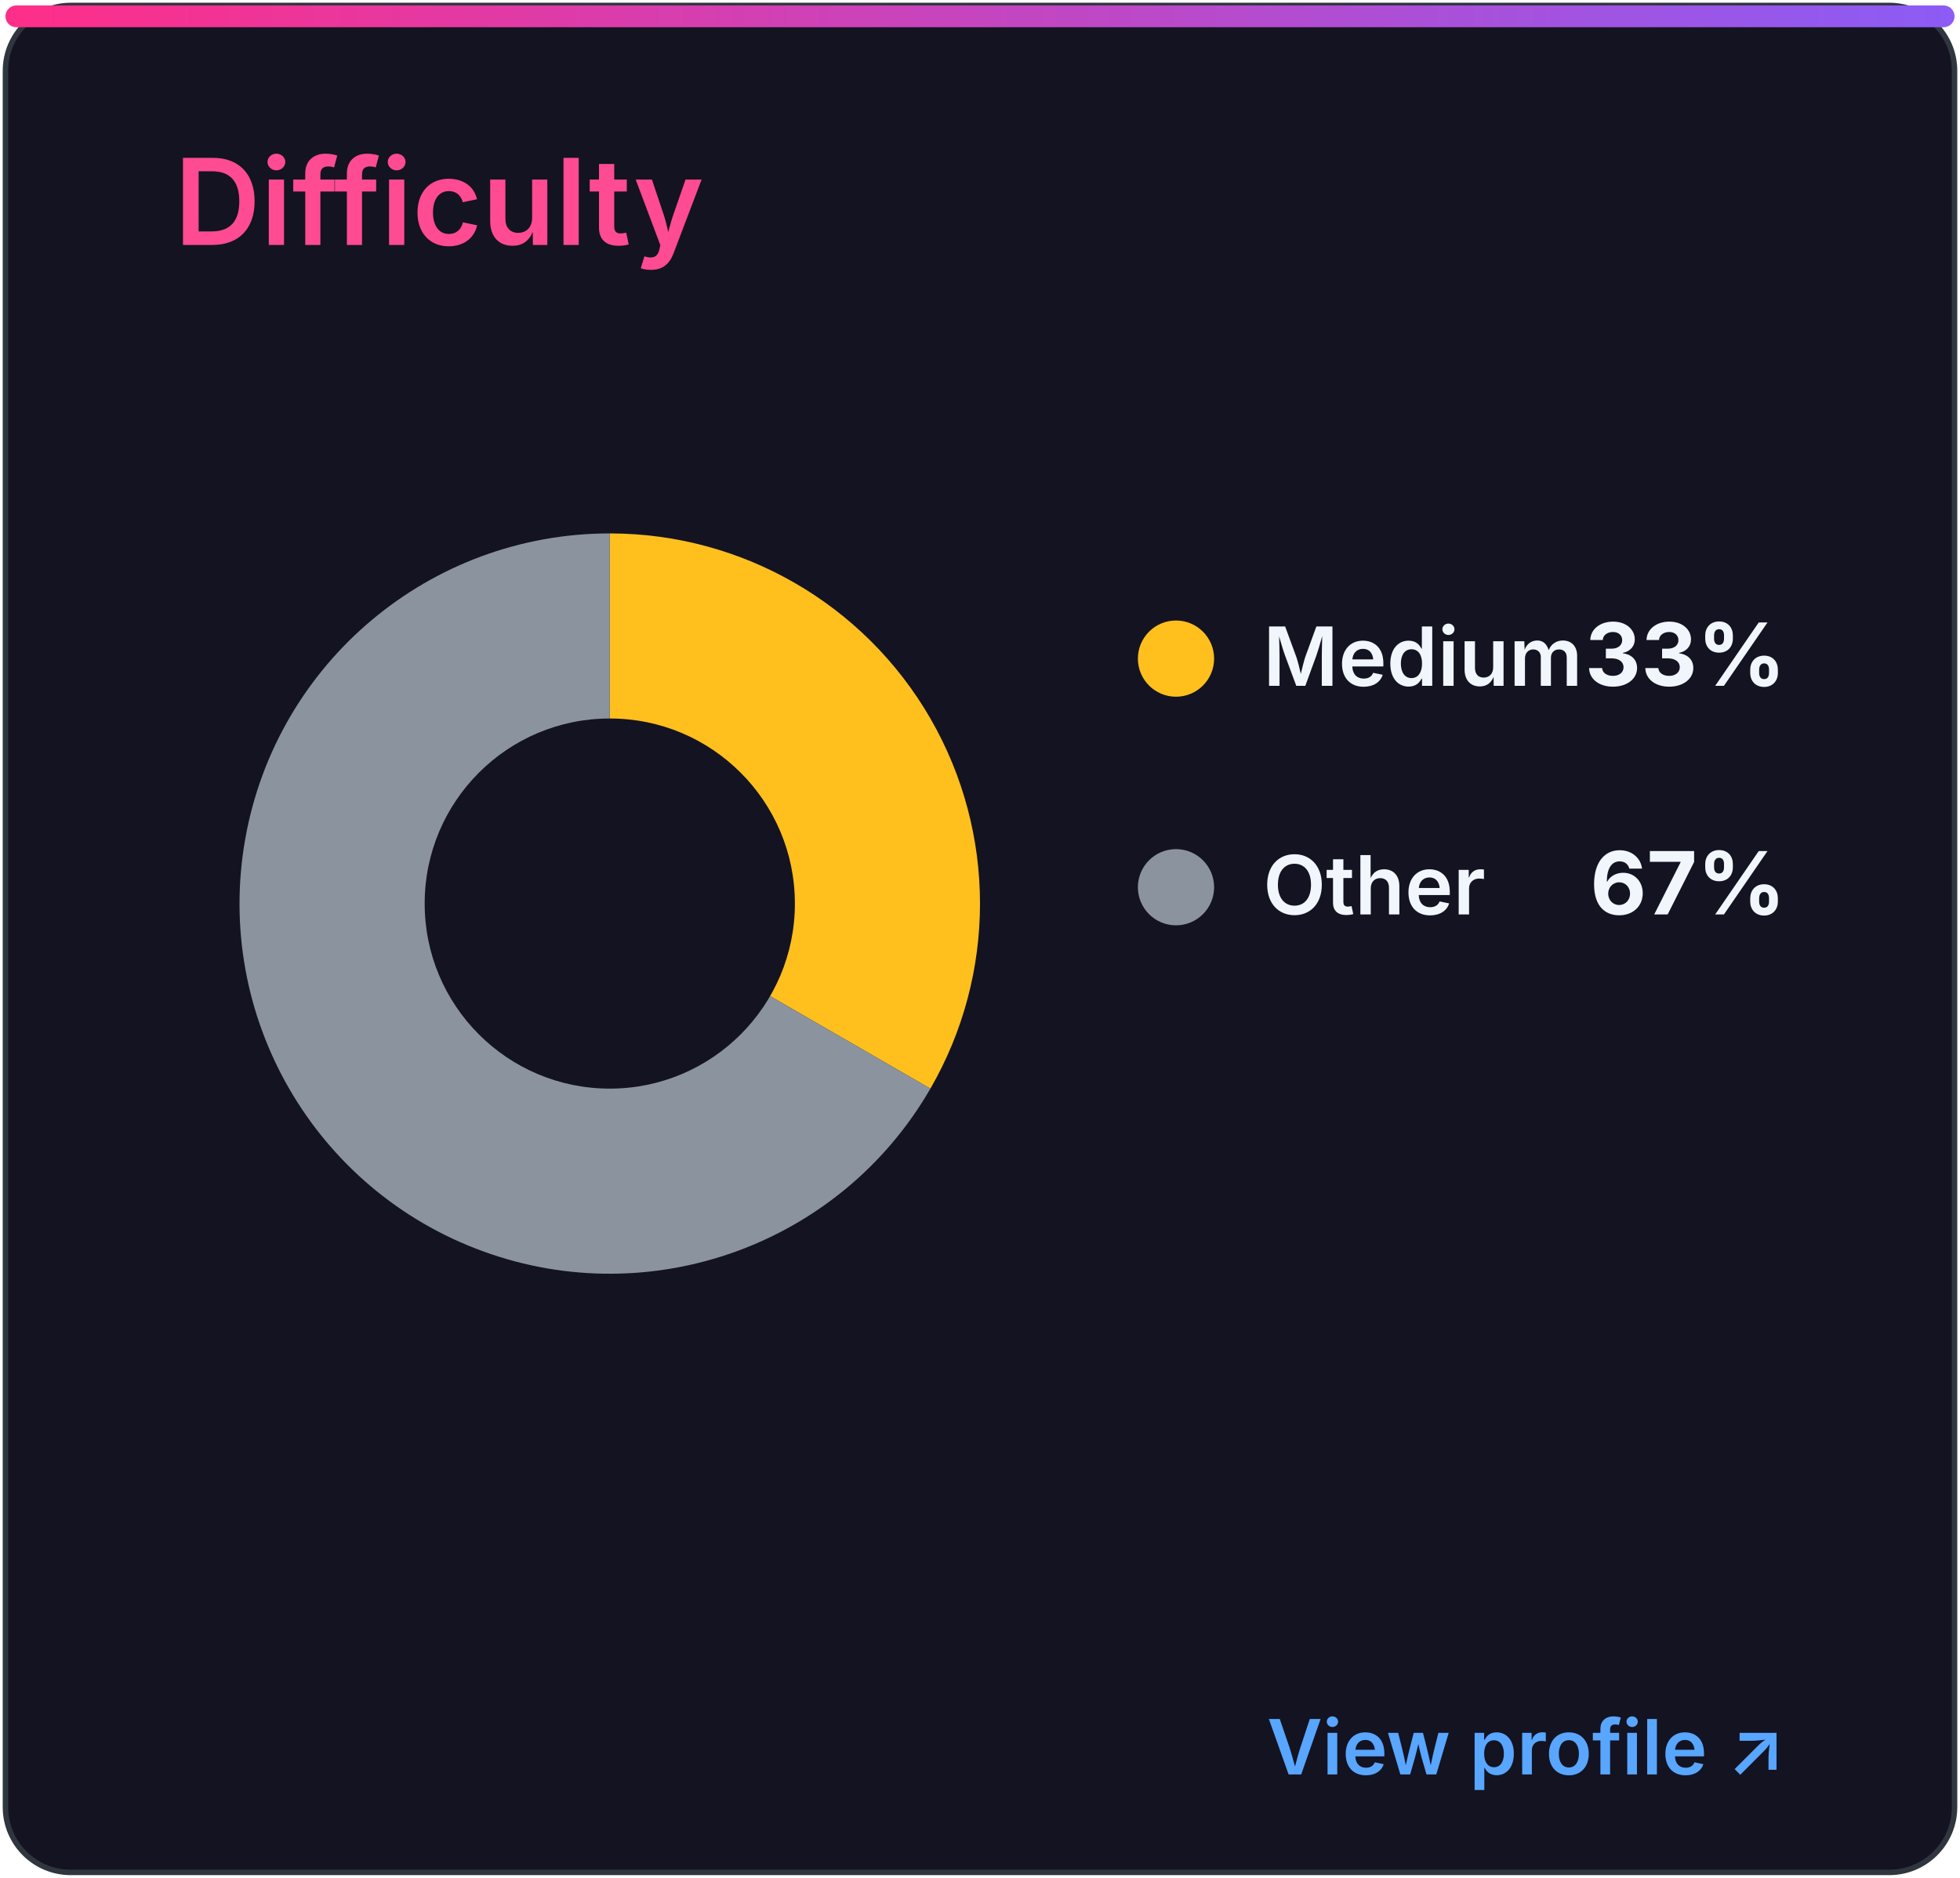
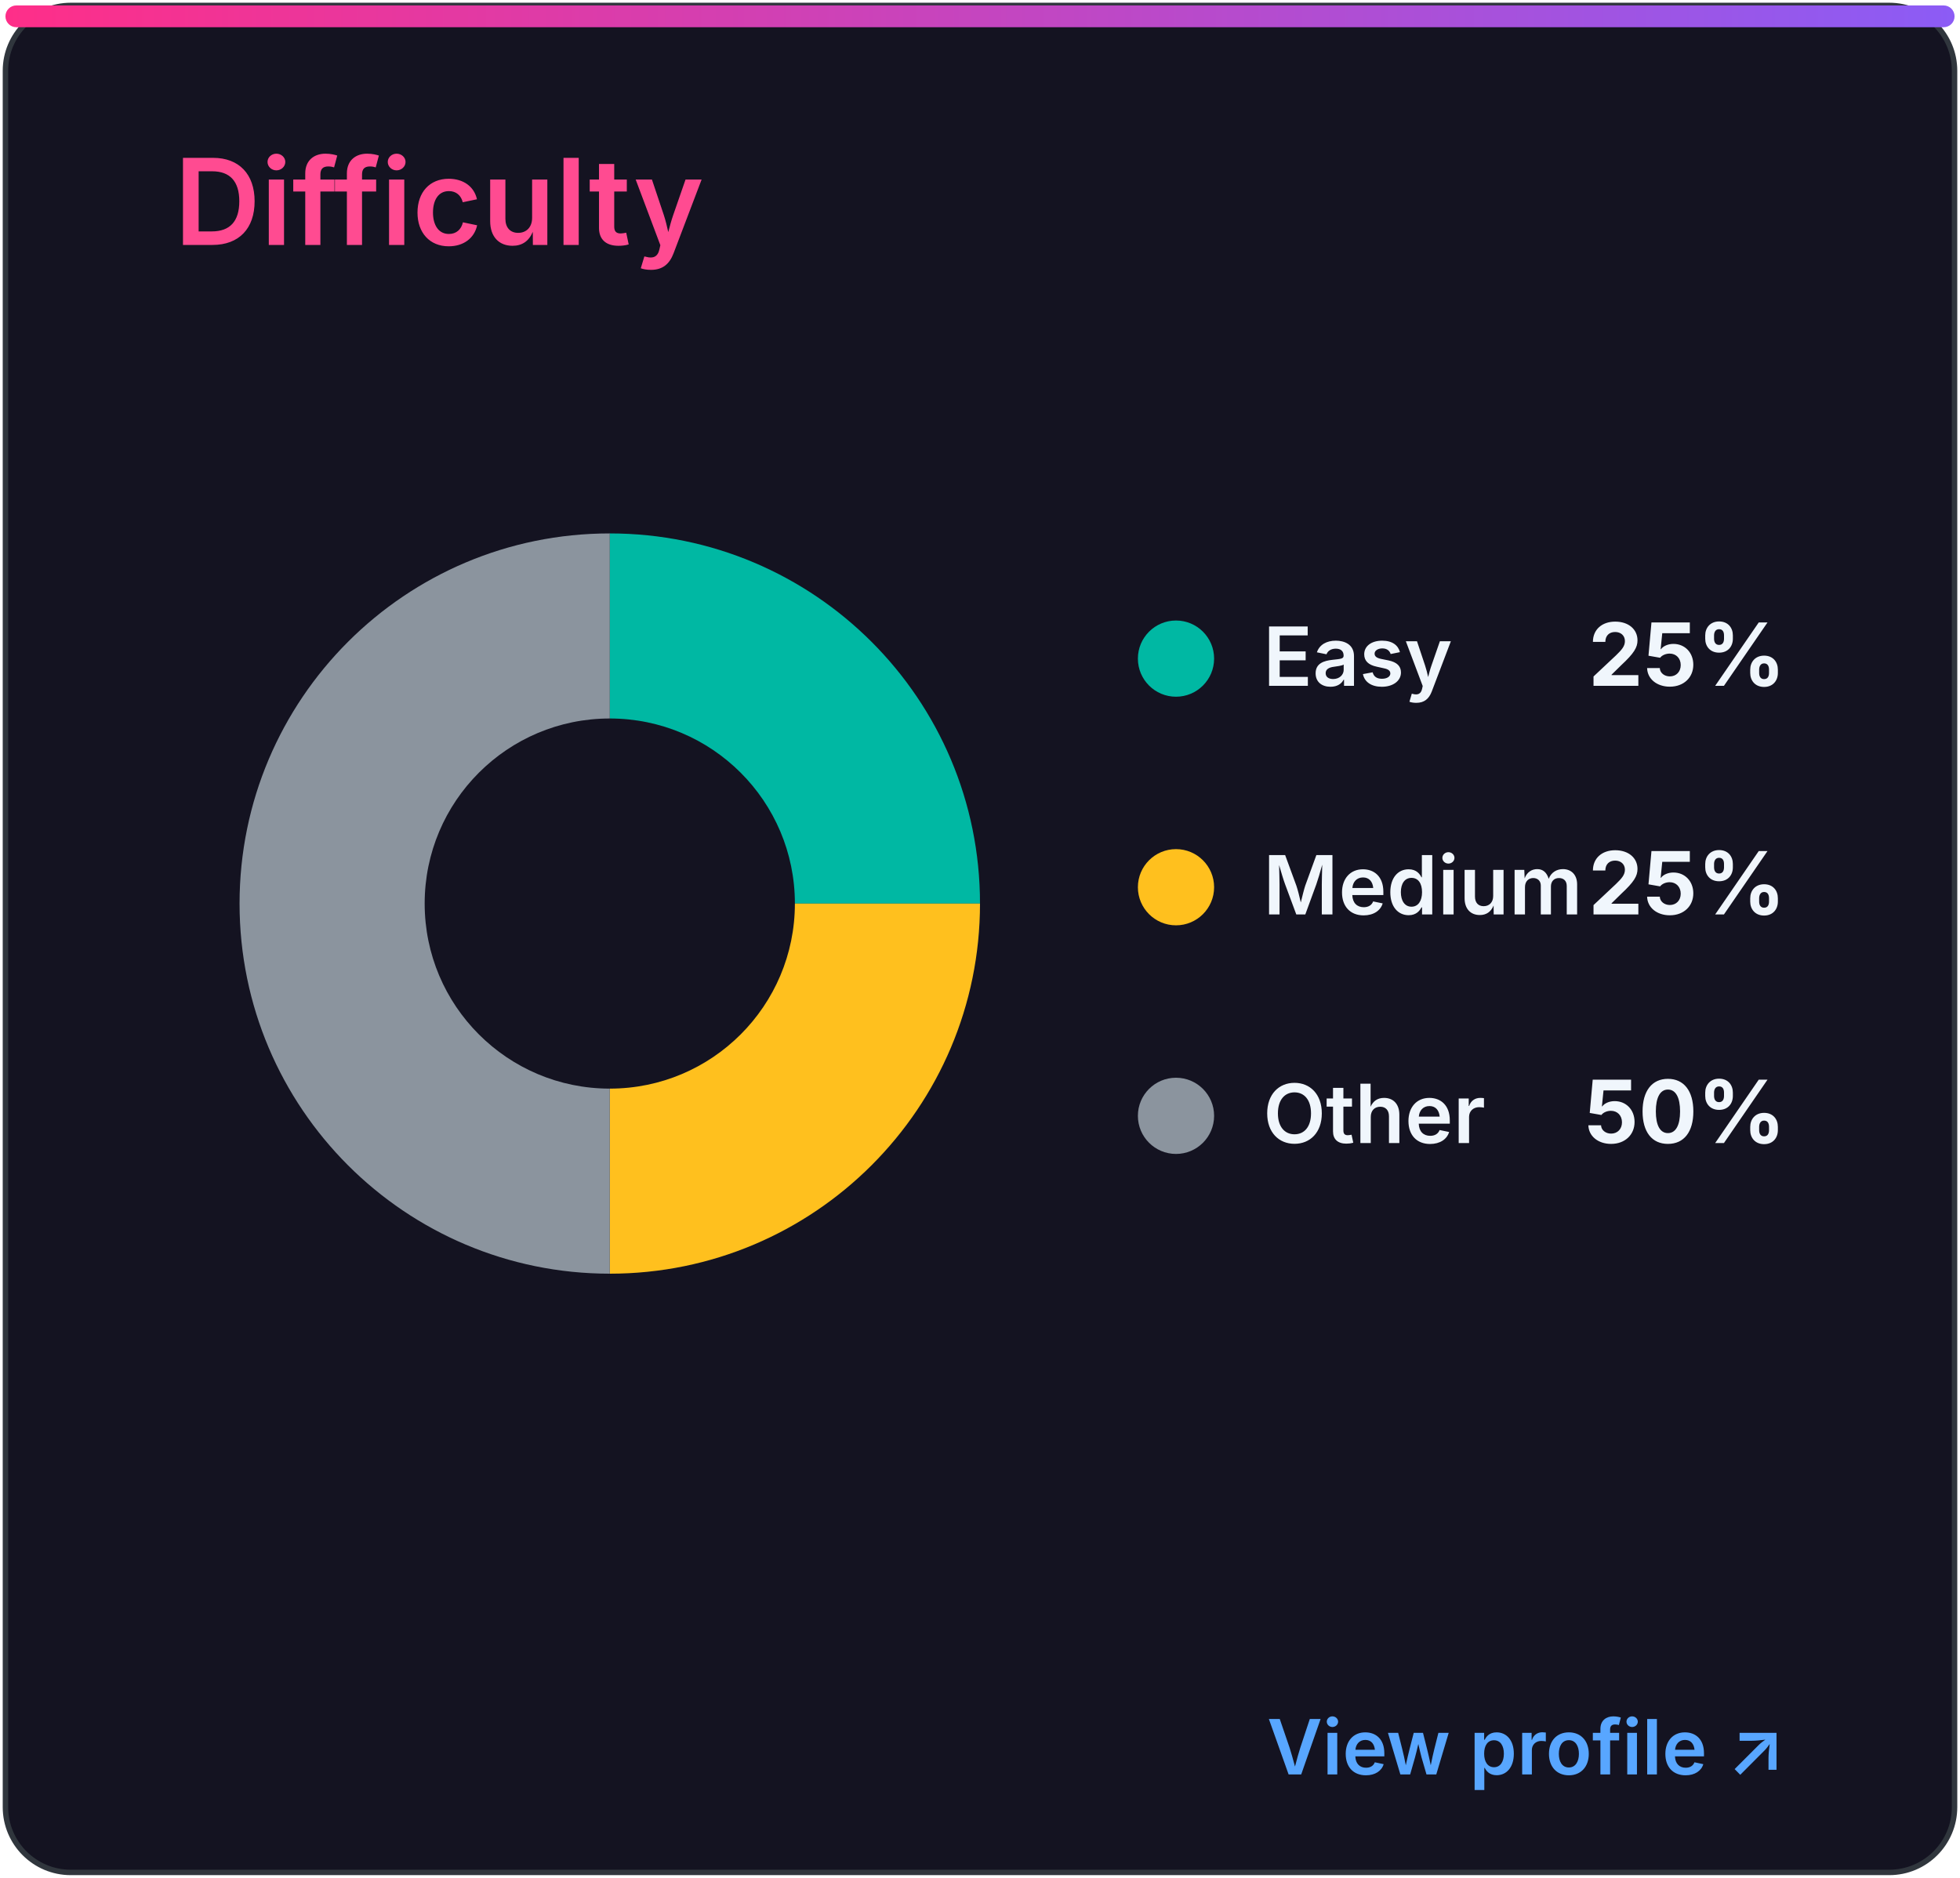
<svg xmlns="http://www.w3.org/2000/svg" width="360" height="345" viewBox="0 0 360 345" role="img" aria-labelledby="title desc">
  <defs>
    <linearGradient id="accent" x1="0" x2="1">
      <stop stop-color="#ff2e88" />
      <stop offset="1" stop-color="#8b5cf6" />
    </linearGradient>
    <clipPath id="bar">
      <rect x="32" y="82" width="296" height="8" rx="4" />
    </clipPath>
    <style>
.heading{font:600 22px -apple-system,BlinkMacSystemFont,'Segoe UI',sans-serif;fill:#ff4b91}
.eyebrow{font:600 10px -apple-system,BlinkMacSystemFont,'Segoe UI',sans-serif;letter-spacing:1.2px;fill:#8b949e}
.total{font:700 52px -apple-system,BlinkMacSystemFont,'Segoe UI',sans-serif;fill:#f0f6fc}
.metric{font:600 15px -apple-system,BlinkMacSystemFont,'Segoe UI',sans-serif;fill:#f0f6fc}
.count{font:700 16px -apple-system,BlinkMacSystemFont,'Segoe UI',sans-serif;fill:#f0f6fc}
.muted{font:500 13px -apple-system,BlinkMacSystemFont,'Segoe UI',sans-serif;fill:#8b949e}
.language{font:700 31px -apple-system,BlinkMacSystemFont,'Segoe UI',sans-serif;fill:#f0f6fc}
.link{font:600 14px -apple-system,BlinkMacSystemFont,'Segoe UI',sans-serif;fill:#58a6ff}
</style>
  </defs>
  <rect x="1" y="1" width="358" height="343" rx="12" fill="#141321" stroke="#30363d" />
  <rect x="1" y="1" width="358" height="4" rx="2" fill="url(#accent)" />
  <text x="32" y="45" class="heading">Difficulty</text>
-   <path d="M 112 166 L 112.00 98.00 A 68 68 0 0 1 170.89 200.00 Z" fill="#ffc01e" />
-   <path d="M 112 166 L 170.89 200.00 A 68 68 0 1 1 112.00 98.00 Z" fill="#8b949e" />
+   <path d="M 112 166 L 112.00 98.00 A 68 68 0 0 1 180.00 166.00 Z" fill="#00b8a3" />
+   <path d="M 112 166 L 180.00 166.00 A 68 68 0 0 1 112.00 234.00 Z" fill="#ffc01e" />
+   <path d="M 112 166 L 112.00 234.00 A 68 68 0 0 1 112.00 98.00 Z" fill="#8b949e" />
  <circle cx="112" cy="166" r="34" fill="#141321" />
-   <circle cx="216" cy="121" r="7" fill="#ffc01e" />
-   <text x="232" y="126" class="metric">Medium</text>
-   <text x="328" y="126" class="count" text-anchor="end">33%</text>
-   <circle cx="216" cy="163" r="7" fill="#8b949e" />
-   <text x="232" y="168" class="metric">Other</text>
-   <text x="328" y="168" class="count" text-anchor="end">67%</text>
+   <circle cx="216" cy="121" r="7" fill="#00b8a3" />
+   <text x="232" y="126" class="metric">Easy</text>
+   <text x="328" y="126" class="count" text-anchor="end">25%</text>
+   <circle cx="216" cy="163" r="7" fill="#ffc01e" />
+   <text x="232" y="168" class="metric">Medium</text>
+   <text x="328" y="168" class="count" text-anchor="end">25%</text>
+   <circle cx="216" cy="205" r="7" fill="#8b949e" />
+   <text x="232" y="210" class="metric">Other</text>
+   <text x="328" y="210" class="count" text-anchor="end">50%</text>
  <text x="328" y="326" class="link" text-anchor="end">View profile ↗</text>
</svg>
